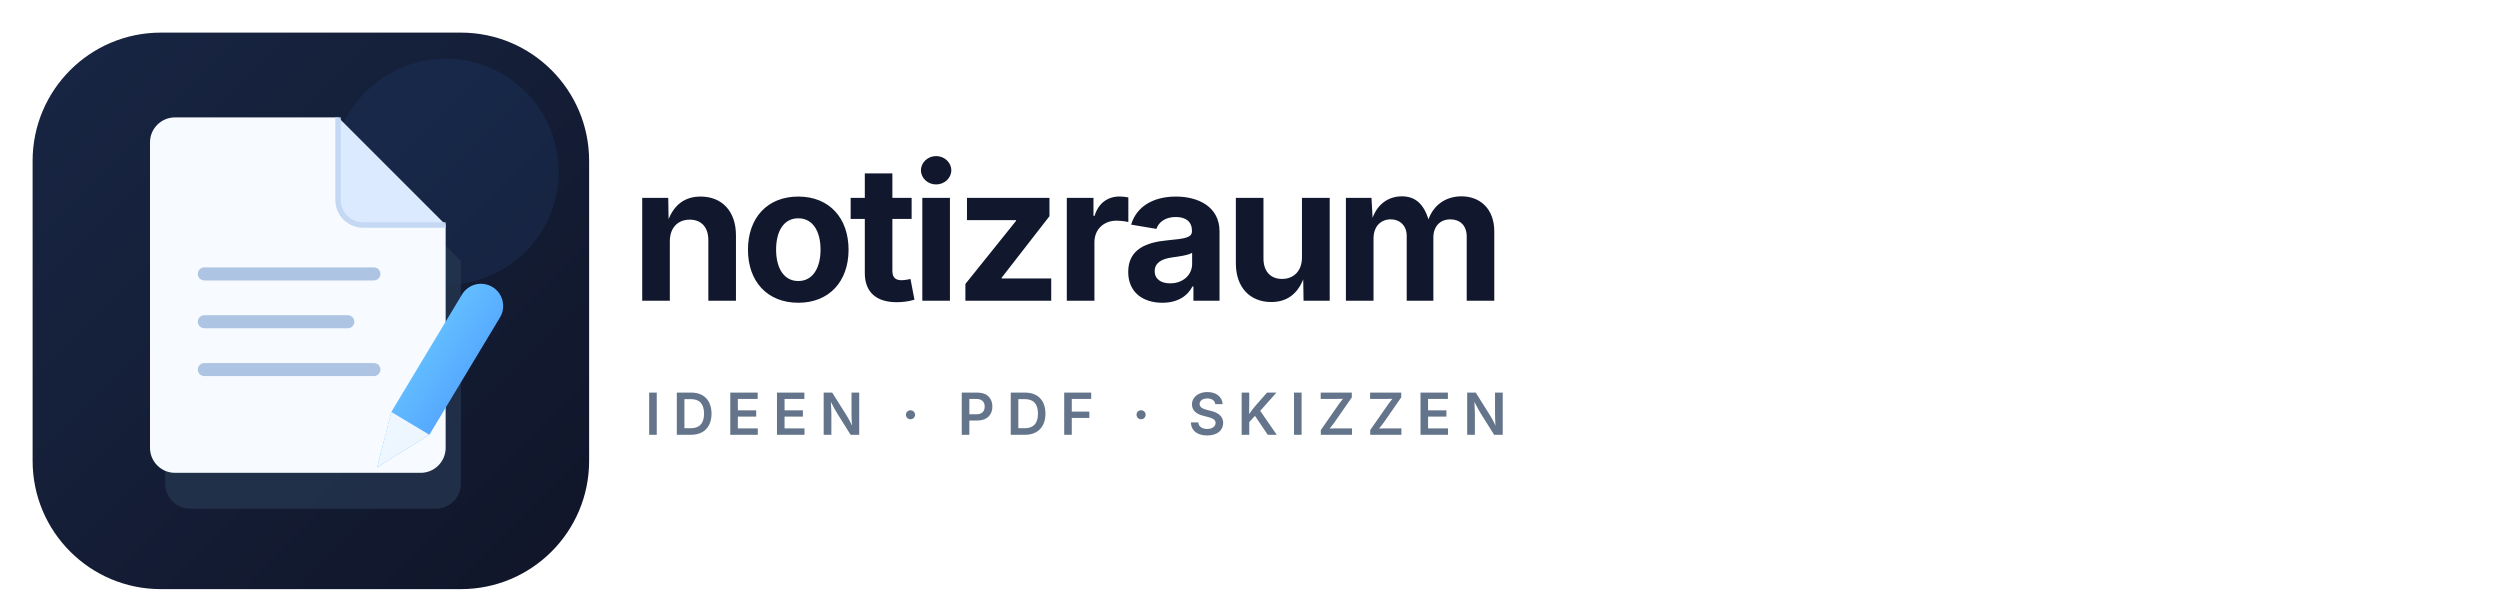
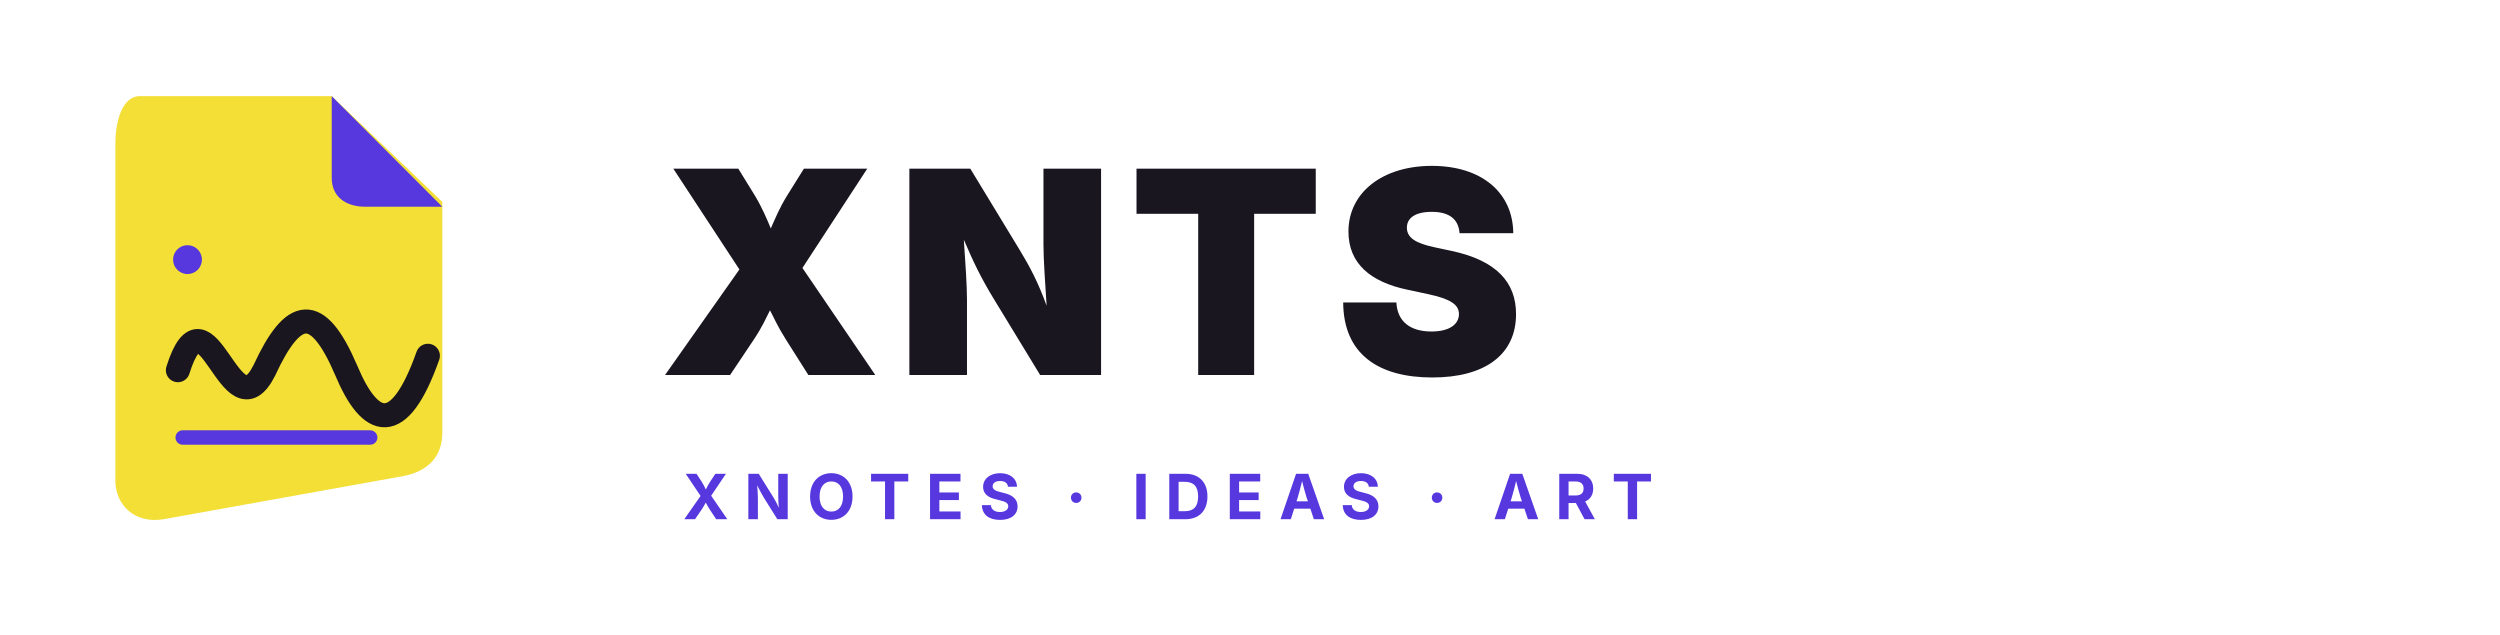
- <svg xmlns="http://www.w3.org/2000/svg" viewBox="0 0 690 170" role="img" aria-labelledby="title desc">
-   <defs>
-     <linearGradient id="bg" x1="0" y1="0" x2="1" y2="1">
-       <stop offset="0" stop-color="#182644" />
-       <stop offset="1" stop-color="#101528" />
-     </linearGradient>
-     <linearGradient id="blue" x1="0" y1="0" x2="1" y2="1">
-       <stop offset="0" stop-color="#75dcff" />
-       <stop offset="1" stop-color="#4389ff" />
-     </linearGradient>
-   </defs>
-   <g transform="translate(9 9) scale(.3)">
-     <rect width="512" height="512" rx="118" fill="url(#bg)" />
-     <circle cx="380" cy="128" r="104" fill="#4389ff" opacity=".08" />
-     <path d="M131 94h150l99 99v205a23 23 0 0 1-23 23H131a23 23 0 0 1-23-23V117a23 23 0 0 1 23-23Z" fill="#263750" opacity=".72" transform="translate(14 17)" />
-     <path d="M131 78h150l99 99v205a23 23 0 0 1-23 23H131a23 23 0 0 1-23-23V101a23 23 0 0 1 23-23Z" fill="#f7fbff" />
-     <path d="M281 78v76a23 23 0 0 0 23 23h76" fill="#dbeaff" stroke="#c4d8f3" stroke-width="5" stroke-linejoin="round" />
-     <path d="M158 222h156M158 266h132M158 310h156" fill="none" stroke="#aec4e3" stroke-width="12" stroke-linecap="round" />
-     <path d="M158 354h82" fill="none" stroke="url(#blue)" stroke-width="14" stroke-linecap="round" />
-     <path d="m330 349 65-108a20 20 0 0 1 35 21l-65 108-48 30 13-51Z" fill="url(#blue)" />
-     <path d="m330 349 35 21-48 30 13-51Z" fill="#f7fbff" opacity=".94" />
+ <svg xmlns="http://www.w3.org/2000/svg" viewBox="0 0 520 132" role="img" aria-labelledby="title desc">
+   <g transform="translate(10 15)">
+     <path d="M19 5h40l23 22v48c0 5-3 8-8 9l-50 9c-6 1-10-3-10-8V15c0-6 2-10 5-10Z" fill="#f3df35" />
+     <path d="M59 5v17c0 4 3 6 7 6h16" fill="#5738df" />
+     <path d="M27 62c6-19 11 14 18 0 6-13 11-14 17 0 5 12 11 14 17-3" fill="none" stroke="#191620" stroke-linecap="round" stroke-linejoin="round" stroke-width="5" />
+     <path d="M28 76h39" fill="none" stroke="#5738df" stroke-linecap="round" stroke-width="3" />
+     <circle cx="29" cy="39" r="3" fill="#5738df" />
  </g>
-   <text x="174" y="83" fill="#11182e" font-family="Inter, Segoe UI, Arial, sans-serif" font-size="52" font-weight="720" letter-spacing="-2">notizraum</text>
-   <text x="178" y="120" fill="#64748b" font-family="Inter, Segoe UI, Arial, sans-serif" font-size="16" font-weight="600" letter-spacing="3.2">IDEEN · PDF · SKIZZEN</text>
+   <text x="137" y="78" fill="#191620" font-family="Inter, Segoe UI, Arial, sans-serif" font-size="59" font-weight="850" letter-spacing="3">XNTS</text>
+   <text x="142" y="108" fill="#5738df" font-family="Inter, Segoe UI, Arial, sans-serif" font-size="13" font-weight="750" letter-spacing="3.2">XNOTES · IDEAS · ART</text>
</svg>
